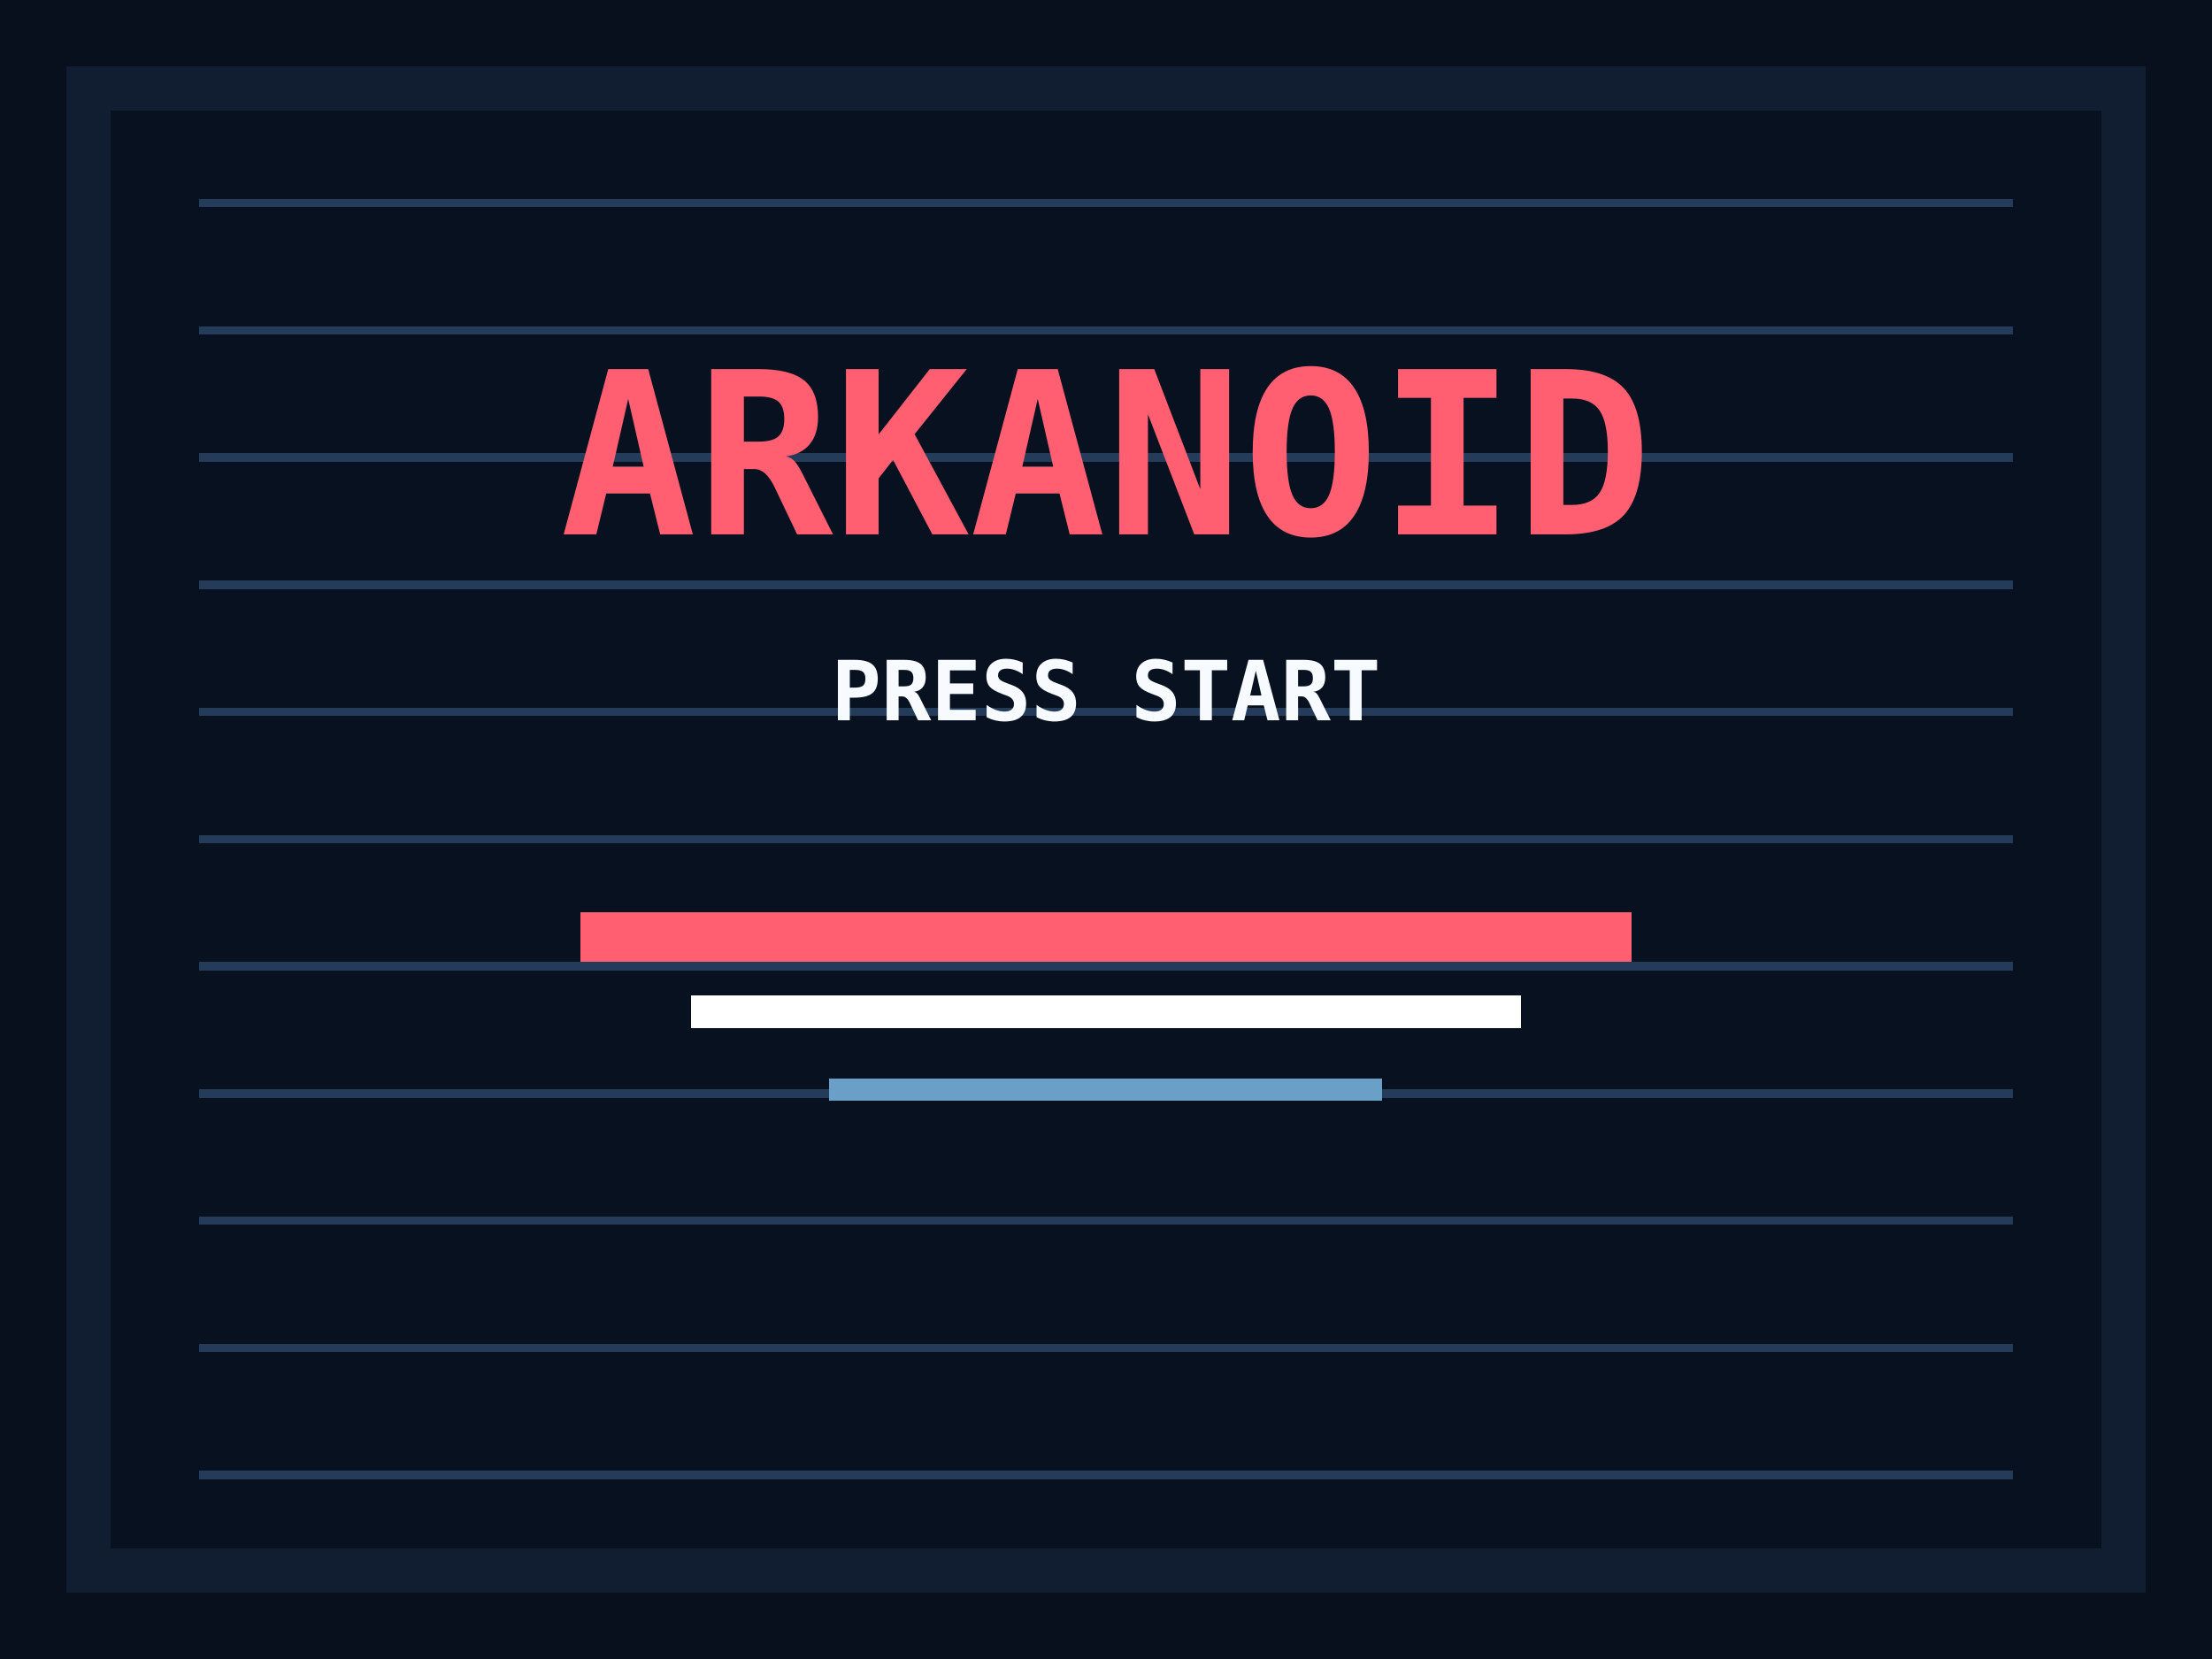
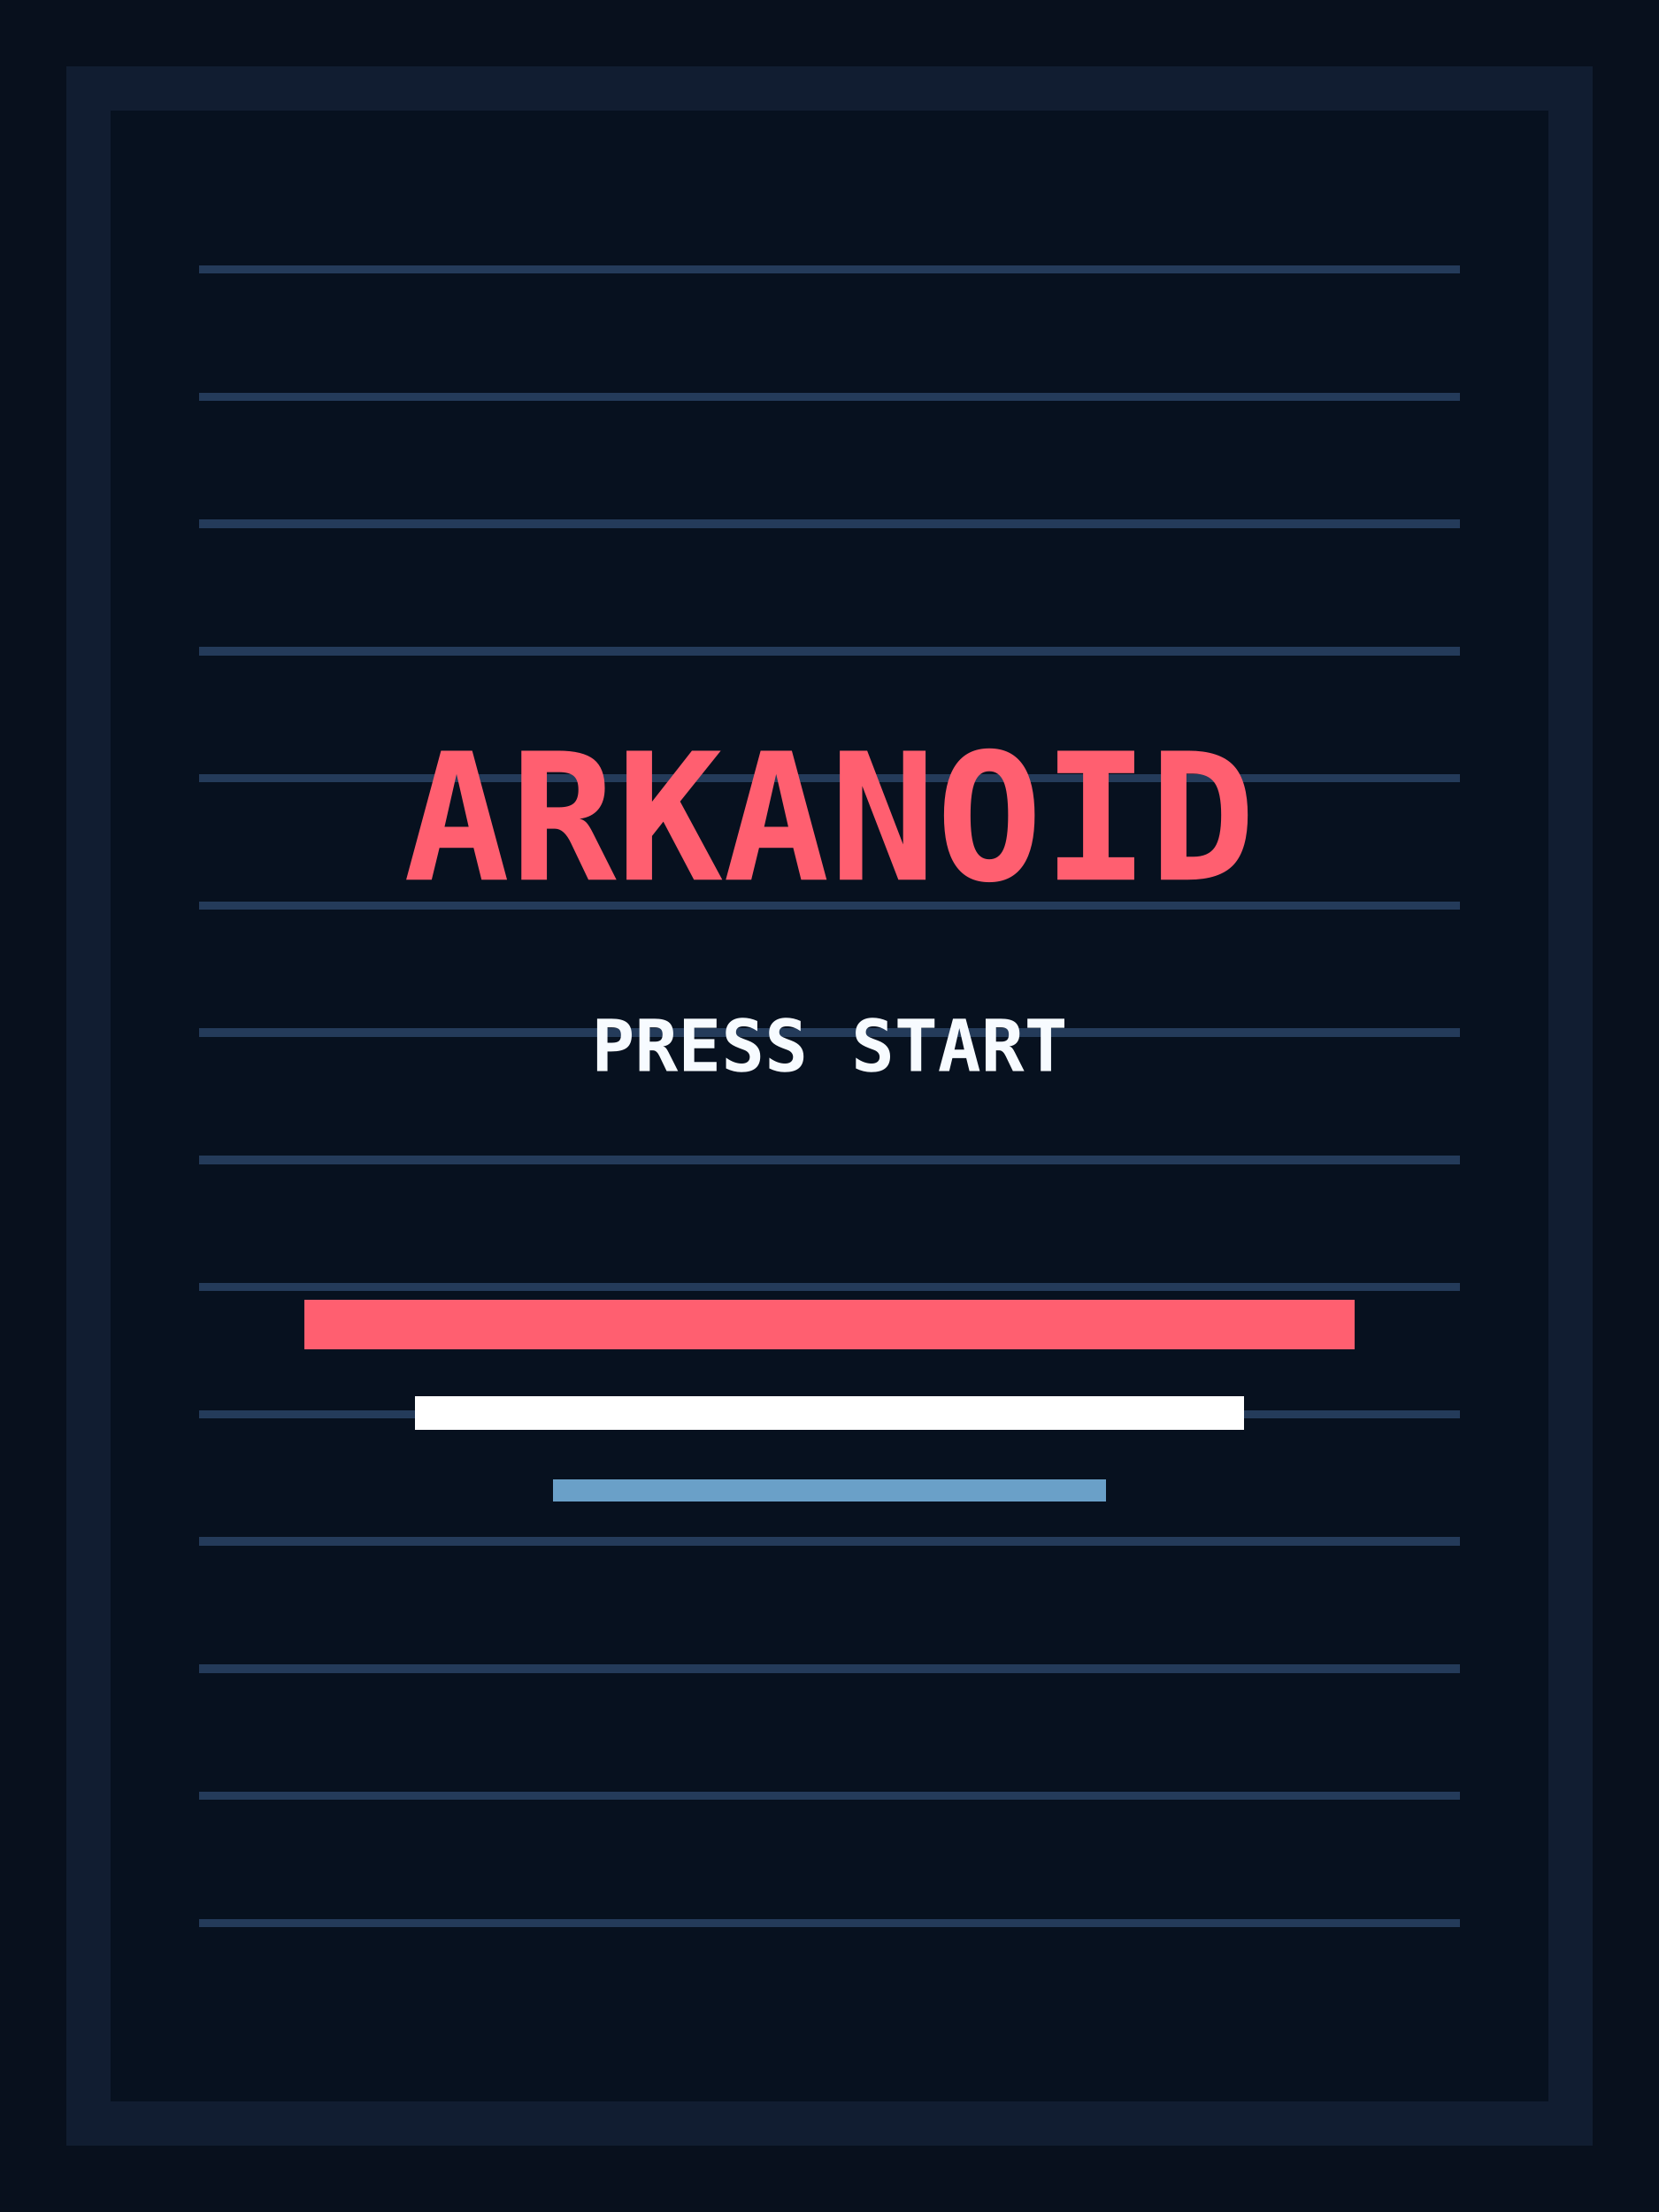
- <svg xmlns="http://www.w3.org/2000/svg" width="800" height="600" viewBox="0 0 800 600" shape-rendering="crispEdges">
-   <rect x="0" y="0" width="800" height="600" fill="#08101d" />
-   <rect x="24" y="24" width="752" height="552" fill="#111d31" />
-   <rect x="40" y="40" width="720" height="520" fill="#07111f" />
-   <rect x="72" y="72" width="656" height="3" fill="#243b5a" />
-   <rect x="72" y="118" width="656" height="3" fill="#243b5a" />
-   <rect x="72" y="164" width="656" height="3" fill="#243b5a" />
-   <rect x="72" y="210" width="656" height="3" fill="#243b5a" />
-   <rect x="72" y="256" width="656" height="3" fill="#243b5a" />
-   <rect x="72" y="302" width="656" height="3" fill="#243b5a" />
-   <rect x="72" y="348" width="656" height="3" fill="#243b5a" />
-   <rect x="72" y="394" width="656" height="3" fill="#243b5a" />
-   <rect x="72" y="440" width="656" height="3" fill="#243b5a" />
-   <rect x="72" y="486" width="656" height="3" fill="#243b5a" />
-   <rect x="72" y="532" width="656" height="3" fill="#243b5a" />
-   <text x="400" y="170" fill="#ff5f70" font-size="82" font-family="Impact, Consolas, monospace" font-weight="700" text-anchor="middle" dominant-baseline="middle">ARKANOID</text>
-   <text x="400" y="252" fill="#f7fbff" font-size="30" font-family="Impact, Consolas, monospace" font-weight="700" text-anchor="middle" dominant-baseline="middle">PRESS START</text>
-   <rect x="210" y="330" width="380" height="18" fill="#ff5f70" />
-   <rect x="250" y="360" width="300" height="12" fill="#ffffff" />
-   <rect x="300" y="390" width="200" height="8" fill="#6aa0c8" />
+ <svg xmlns="http://www.w3.org/2000/svg" width="600" height="800" viewBox="0 0 600 800" shape-rendering="crispEdges">
+   <rect x="0" y="0" width="600" height="800" fill="#08101d" />
+   <rect x="24" y="24" width="552" height="752" fill="#111d31" />
+   <rect x="40" y="40" width="520" height="720" fill="#07111f" />
+   <rect x="72" y="96" width="456" height="3" fill="#243b5a" />
+   <rect x="72" y="142" width="456" height="3" fill="#243b5a" />
+   <rect x="72" y="188" width="456" height="3" fill="#243b5a" />
+   <rect x="72" y="234" width="456" height="3" fill="#243b5a" />
+   <rect x="72" y="280" width="456" height="3" fill="#243b5a" />
+   <rect x="72" y="326" width="456" height="3" fill="#243b5a" />
+   <rect x="72" y="372" width="456" height="3" fill="#243b5a" />
+   <rect x="72" y="418" width="456" height="3" fill="#243b5a" />
+   <rect x="72" y="464" width="456" height="3" fill="#243b5a" />
+   <rect x="72" y="510" width="456" height="3" fill="#243b5a" />
+   <rect x="72" y="556" width="456" height="3" fill="#243b5a" />
+   <rect x="72" y="602" width="456" height="3" fill="#243b5a" />
+   <rect x="72" y="648" width="456" height="3" fill="#243b5a" />
+   <rect x="72" y="694" width="456" height="3" fill="#243b5a" />
+   <text x="300" y="300" fill="#ff5f70" font-size="64" font-family="Impact, Consolas, monospace" font-weight="700" text-anchor="middle" dominant-baseline="middle">ARKANOID</text>
+   <text x="300" y="380" fill="#f7fbff" font-size="26" font-family="Impact, Consolas, monospace" font-weight="700" text-anchor="middle" dominant-baseline="middle">PRESS START</text>
+   <rect x="110" y="470" width="380" height="18" fill="#ff5f70" />
+   <rect x="150" y="505" width="300" height="12" fill="#ffffff" />
+   <rect x="200" y="535" width="200" height="8" fill="#6aa0c8" />
</svg>
